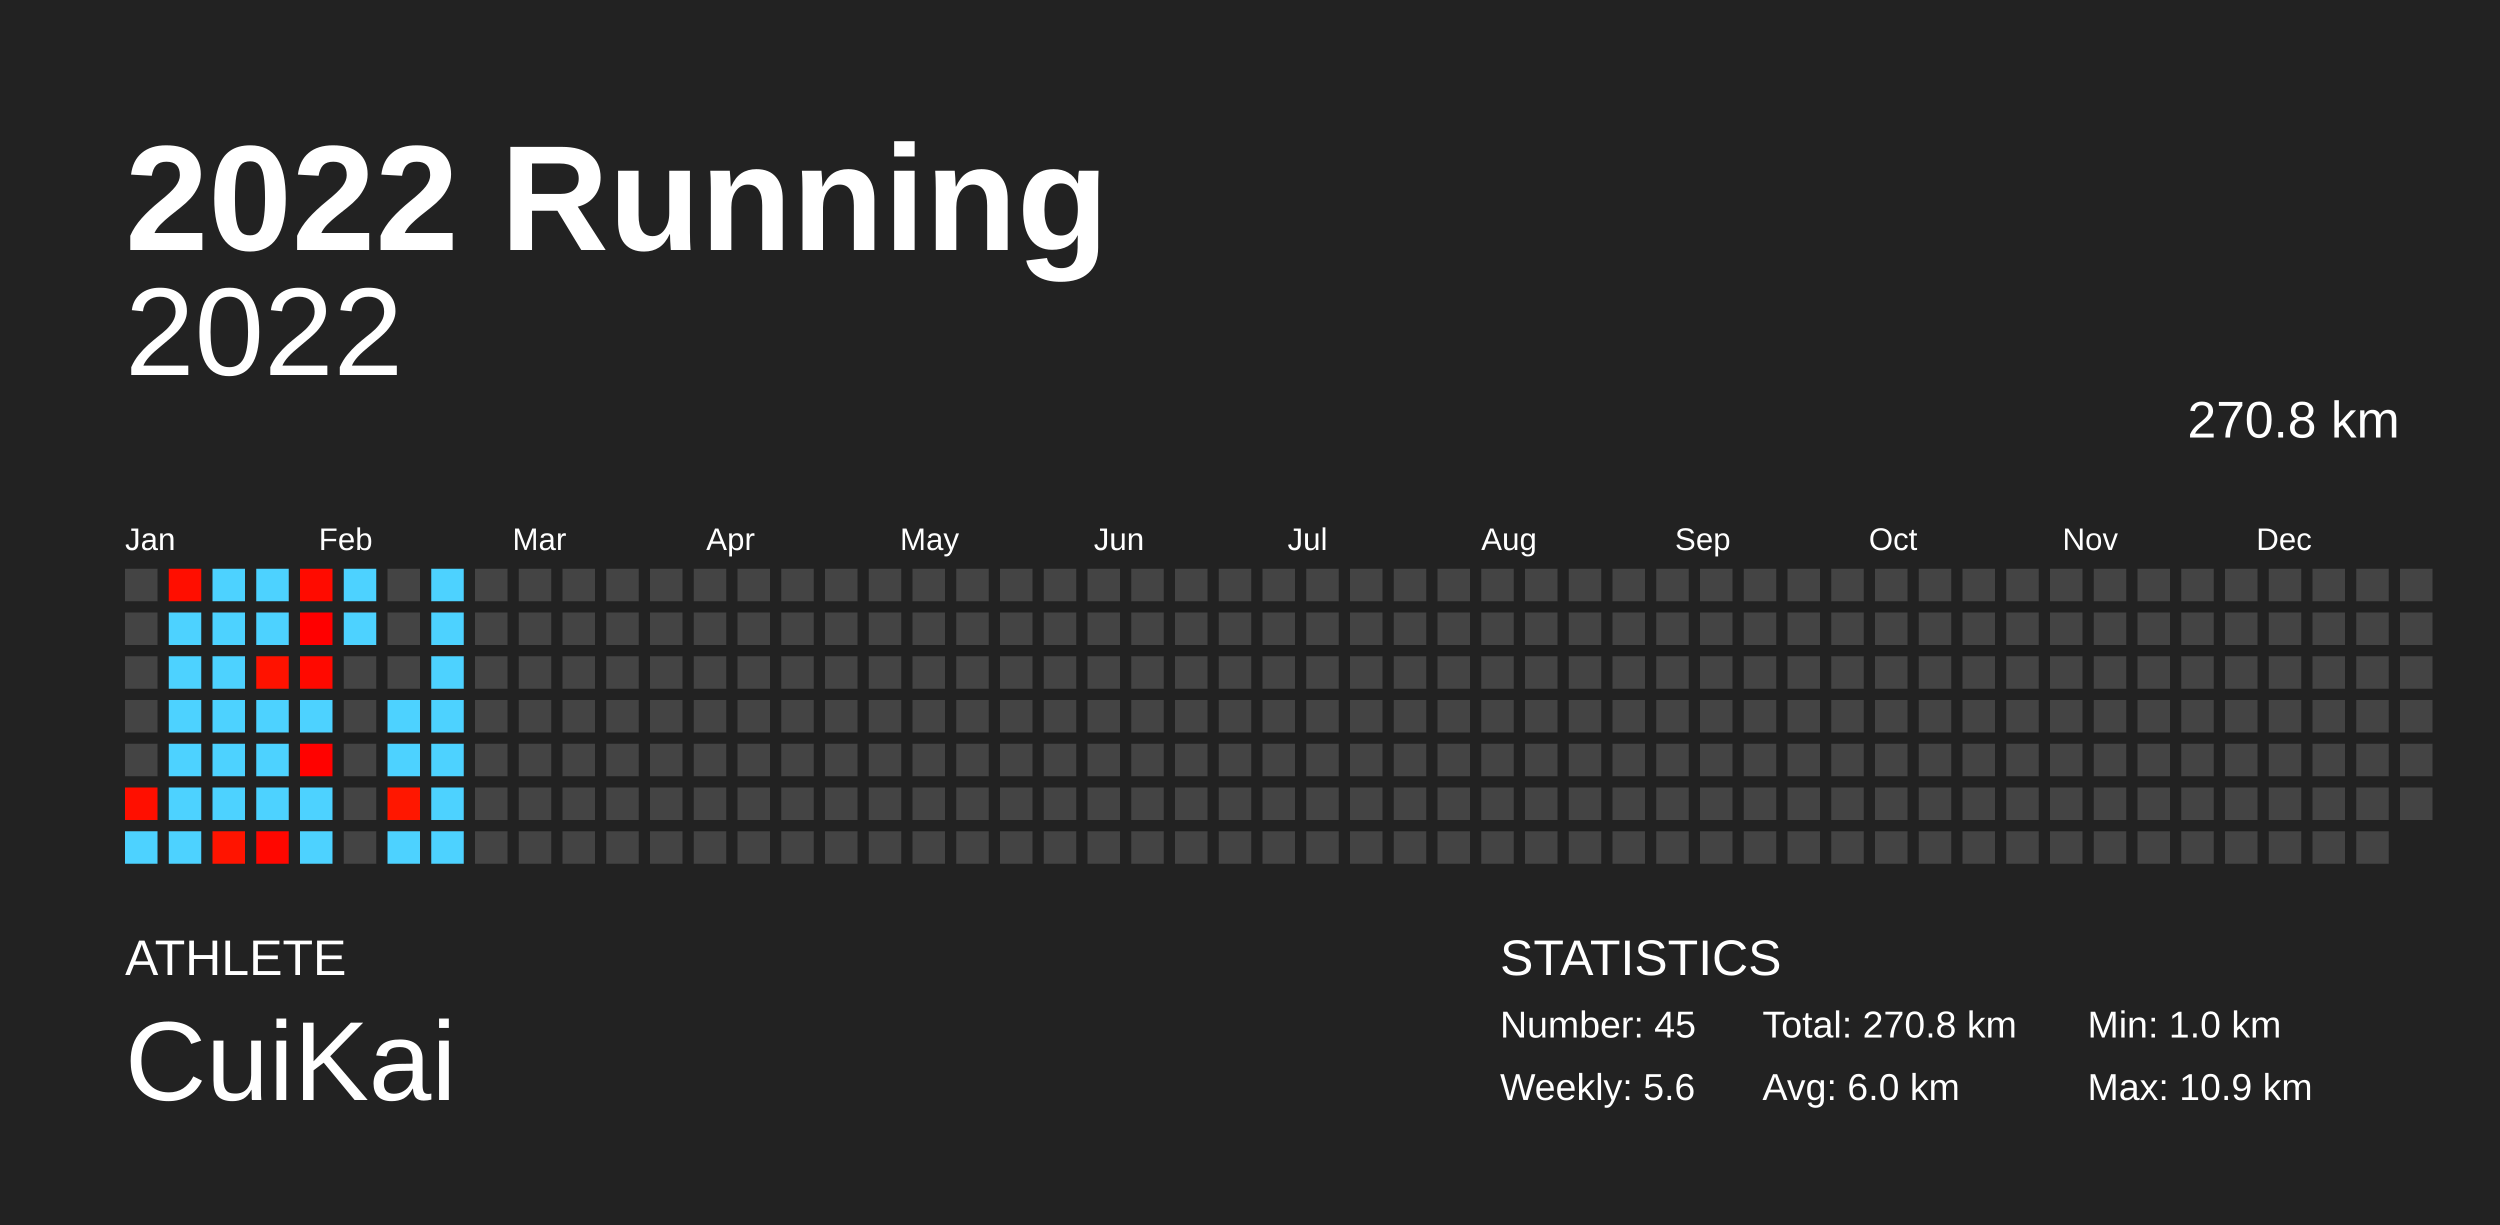
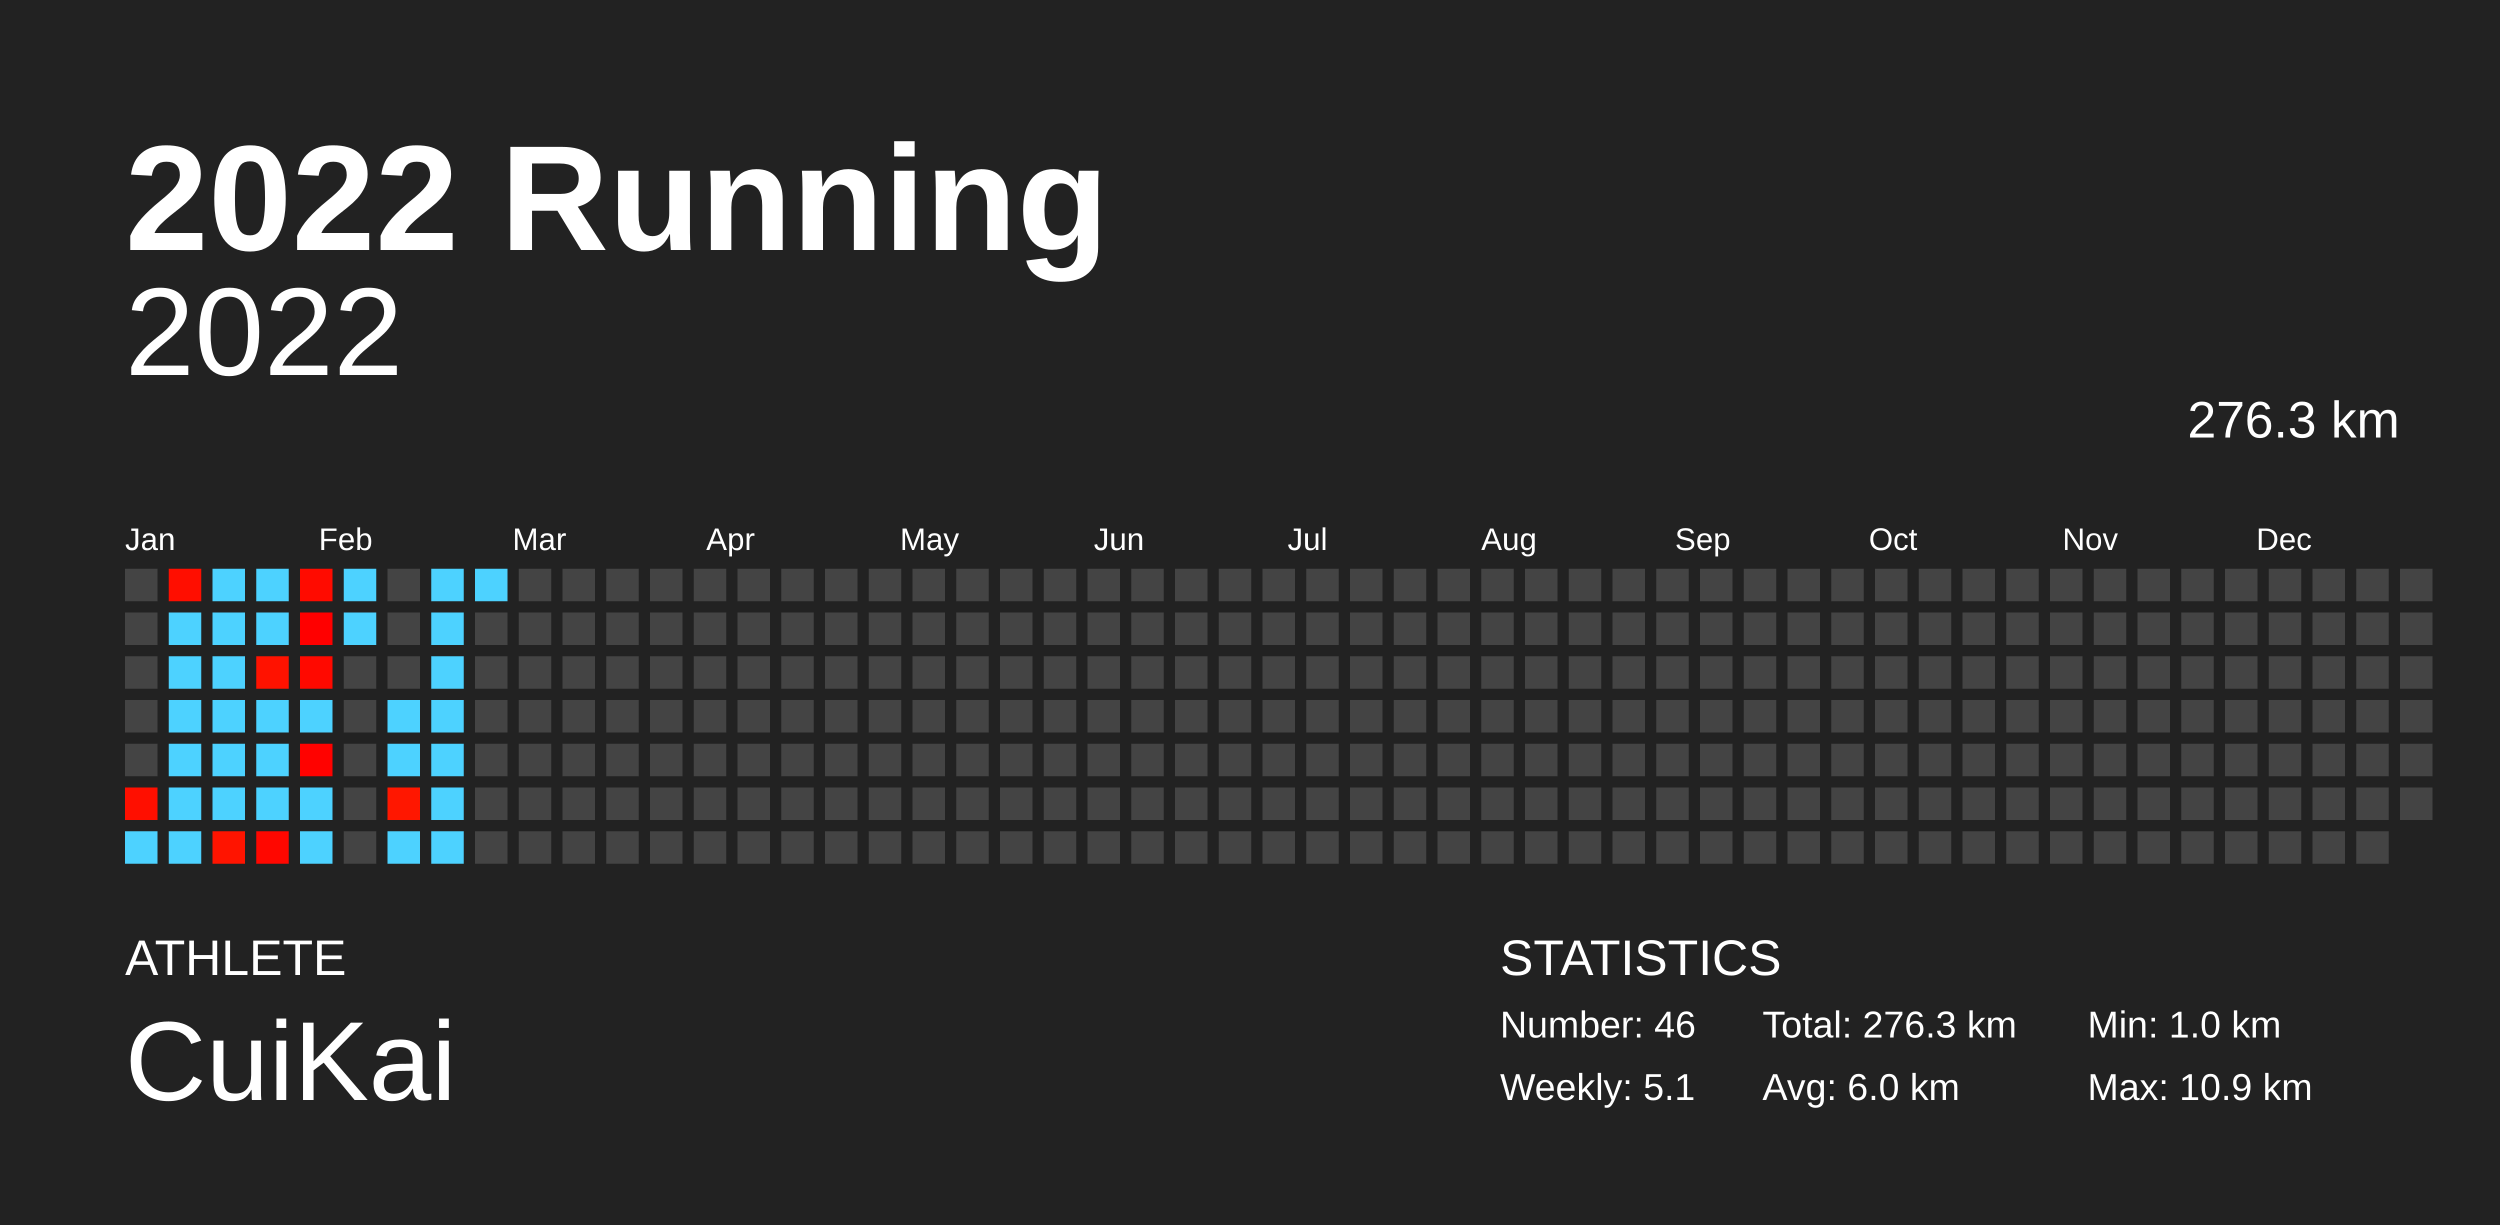
<svg xmlns="http://www.w3.org/2000/svg" baseProfile="full" height="98mm" version="1.1" viewBox="0,0,200,98" width="200mm">
  <defs />
  <rect fill="#222222" height="98" width="200" x="0" y="0" />
  <text fill="#FFFFFF" style="font-size:12px; font-family:Arial; font-weight:bold;" x="10" y="20">2022 Running</text>
  <text fill="#FFFFFF" style="font-size:4px; font-family:Arial" x="10" y="78">ATHLETE</text>
  <text fill="#FFFFFF" style="font-size:9px; font-family:Arial" x="10" y="88">CuiKai</text>
  <text fill="#FFFFFF" style="font-size:4px; font-family:Arial" x="120" y="78">STATISTICS</text>
-   <text fill="#FFFFFF" style="font-size:3px; font-family:Arial" x="120" y="83">Number: 45</text>
-   <text fill="#FFFFFF" style="font-size:3px; font-family:Arial" x="120" y="88">Weekly: 5.6</text>
-   <text fill="#FFFFFF" style="font-size:3px; font-family:Arial" x="141" y="83">Total: 270.8 km</text>
+   <text fill="#FFFFFF" style="font-size:3px; font-family:Arial" x="120" y="83">Number: 46</text>
+   <text fill="#FFFFFF" style="font-size:3px; font-family:Arial" x="120" y="88">Weekly: 5.1</text>
+   <text fill="#FFFFFF" style="font-size:3px; font-family:Arial" x="141" y="83">Total: 276.3 km</text>
  <text fill="#FFFFFF" style="font-size:3px; font-family:Arial" x="141" y="88">Avg: 6.0 km</text>
  <text fill="#FFFFFF" style="font-size:3px; font-family:Arial" x="167" y="83">Min: 1.0 km</text>
  <text fill="#FFFFFF" style="font-size:3px; font-family:Arial" x="167" y="88">Max: 10.9 km</text>
  <text alignment-baseline="hanging" fill="#FFFFFF" style="font-size:10.0px; font-family:Arial;" x="10" y="30">2022</text>
-   <text alignment-baseline="hanging" fill="#FFFFFF" style="font-size:4.125px; font-family:Arial;" x="175" y="35">270.8 km</text>
+   <text alignment-baseline="hanging" fill="#FFFFFF" style="font-size:4.125px; font-family:Arial;" x="175" y="35">276.3 km</text>
  <text fill="#FFFFFF" style="font-size:2.5px; font-family:Arial" x="10.0" y="44">Jan</text>
  <text fill="#FFFFFF" style="font-size:2.5px; font-family:Arial" x="25.5" y="44">Feb</text>
  <text fill="#FFFFFF" style="font-size:2.5px; font-family:Arial" x="41.0" y="44">Mar</text>
  <text fill="#FFFFFF" style="font-size:2.5px; font-family:Arial" x="56.5" y="44">Apr</text>
  <text fill="#FFFFFF" style="font-size:2.5px; font-family:Arial" x="72.0" y="44">May</text>
  <text fill="#FFFFFF" style="font-size:2.5px; font-family:Arial" x="87.5" y="44">Jun</text>
  <text fill="#FFFFFF" style="font-size:2.5px; font-family:Arial" x="103.0" y="44">Jul</text>
  <text fill="#FFFFFF" style="font-size:2.5px; font-family:Arial" x="118.5" y="44">Aug</text>
  <text fill="#FFFFFF" style="font-size:2.5px; font-family:Arial" x="134.0" y="44">Sep</text>
  <text fill="#FFFFFF" style="font-size:2.5px; font-family:Arial" x="149.5" y="44">Oct</text>
  <text fill="#FFFFFF" style="font-size:2.5px; font-family:Arial" x="165.0" y="44">Nov</text>
  <text fill="#FFFFFF" style="font-size:2.5px; font-family:Arial" x="180.5" y="44">Dec</text>
  <rect fill="#444444" height="2.6" width="2.6" x="10.0" y="45.5" />
  <rect fill="#444444" height="2.6" width="2.6" x="10.0" y="49.0" />
  <rect fill="#444444" height="2.6" width="2.6" x="10.0" y="52.5" />
  <rect fill="#444444" height="2.6" width="2.6" x="10.0" y="56.0" />
  <rect fill="#444444" height="2.6" width="2.6" x="10.0" y="59.5" />
  <rect fill="#ff0f00" height="2.6" width="2.6" x="10.0" y="63.0" />
  <rect fill="#4dd2ff" height="2.6" width="2.6" x="10.0" y="66.5" />
  <rect fill="#ff0e00" height="2.6" width="2.6" x="13.5" y="45.5" />
  <rect fill="#4dd2ff" height="2.6" width="2.6" x="13.5" y="49.0" />
  <rect fill="#4dd2ff" height="2.6" width="2.6" x="13.5" y="52.5" />
  <rect fill="#4dd2ff" height="2.6" width="2.6" x="13.5" y="56.0" />
  <rect fill="#4dd2ff" height="2.6" width="2.6" x="13.5" y="59.5" />
  <rect fill="#4dd2ff" height="2.6" width="2.6" x="13.5" y="63.0" />
  <rect fill="#4dd2ff" height="2.6" width="2.6" x="13.5" y="66.5" />
  <rect fill="#4dd2ff" height="2.6" width="2.6" x="17.0" y="45.5" />
  <rect fill="#4dd2ff" height="2.6" width="2.6" x="17.0" y="49.0" />
  <rect fill="#4dd2ff" height="2.6" width="2.6" x="17.0" y="52.5" />
  <rect fill="#4dd2ff" height="2.6" width="2.6" x="17.0" y="56.0" />
  <rect fill="#4dd2ff" height="2.6" width="2.6" x="17.0" y="59.5" />
  <rect fill="#4dd2ff" height="2.6" width="2.6" x="17.0" y="63.0" />
  <rect fill="#ff1400" height="2.6" width="2.6" x="17.0" y="66.5" />
  <rect fill="#4dd2ff" height="2.6" width="2.6" x="20.5" y="45.5" />
  <rect fill="#4dd2ff" height="2.6" width="2.6" x="20.5" y="49.0" />
  <rect fill="#ff1200" height="2.6" width="2.6" x="20.5" y="52.5" />
  <rect fill="#4dd2ff" height="2.6" width="2.6" x="20.5" y="56.0" />
  <rect fill="#4dd2ff" height="2.6" width="2.6" x="20.5" y="59.5" />
  <rect fill="#4dd2ff" height="2.6" width="2.6" x="20.5" y="63.0" />
  <rect fill="#ff0700" height="2.6" width="2.6" x="20.5" y="66.5" />
  <rect fill="#ff0b00" height="2.6" width="2.6" x="24.0" y="45.5" />
  <rect fill="#ff0000" height="2.6" width="2.6" x="24.0" y="49.0" />
  <rect fill="#ff0900" height="2.6" width="2.6" x="24.0" y="52.5" />
  <rect fill="#4dd2ff" height="2.6" width="2.6" x="24.0" y="56.0" />
  <rect fill="#ff0200" height="2.6" width="2.6" x="24.0" y="59.5" />
  <rect fill="#4dd2ff" height="2.6" width="2.6" x="24.0" y="63.0" />
  <rect fill="#4dd2ff" height="2.6" width="2.6" x="24.0" y="66.5" />
  <rect fill="#4dd2ff" height="2.6" width="2.6" x="27.5" y="45.5" />
  <rect fill="#4dd2ff" height="2.6" width="2.6" x="27.5" y="49.0" />
  <rect fill="#444444" height="2.6" width="2.6" x="27.5" y="52.5" />
  <rect fill="#444444" height="2.6" width="2.6" x="27.5" y="56.0" />
  <rect fill="#444444" height="2.6" width="2.6" x="27.5" y="59.5" />
  <rect fill="#444444" height="2.6" width="2.6" x="27.5" y="63.0" />
  <rect fill="#444444" height="2.6" width="2.6" x="27.5" y="66.5" />
  <rect fill="#444444" height="2.6" width="2.6" x="31.0" y="45.5" />
  <rect fill="#444444" height="2.6" width="2.6" x="31.0" y="49.0" />
  <rect fill="#444444" height="2.6" width="2.6" x="31.0" y="52.5" />
  <rect fill="#4dd2ff" height="2.6" width="2.6" x="31.0" y="56.0" />
  <rect fill="#4dd2ff" height="2.6" width="2.6" x="31.0" y="59.5" />
  <rect fill="#ff1700" height="2.6" width="2.6" x="31.0" y="63.0" />
  <rect fill="#4dd2ff" height="2.6" width="2.6" x="31.0" y="66.5" />
  <rect fill="#4dd2ff" height="2.6" width="2.6" x="34.5" y="45.5" />
  <rect fill="#4dd2ff" height="2.6" width="2.6" x="34.5" y="49.0" />
  <rect fill="#4dd2ff" height="2.6" width="2.6" x="34.5" y="52.5" />
  <rect fill="#4dd2ff" height="2.6" width="2.6" x="34.5" y="56.0" />
  <rect fill="#4dd2ff" height="2.6" width="2.6" x="34.5" y="59.5" />
  <rect fill="#4dd2ff" height="2.6" width="2.6" x="34.5" y="63.0" />
  <rect fill="#4dd2ff" height="2.6" width="2.6" x="34.5" y="66.5" />
-   <rect fill="#444444" height="2.6" width="2.6" x="38.0" y="45.5" />
+   <rect fill="#4dd2ff" height="2.6" width="2.6" x="38.0" y="45.5" />
  <rect fill="#444444" height="2.6" width="2.6" x="38.0" y="49.0" />
  <rect fill="#444444" height="2.6" width="2.6" x="38.0" y="52.5" />
  <rect fill="#444444" height="2.6" width="2.6" x="38.0" y="56.0" />
  <rect fill="#444444" height="2.6" width="2.6" x="38.0" y="59.5" />
  <rect fill="#444444" height="2.6" width="2.6" x="38.0" y="63.0" />
  <rect fill="#444444" height="2.6" width="2.6" x="38.0" y="66.5" />
  <rect fill="#444444" height="2.6" width="2.6" x="41.5" y="45.5" />
  <rect fill="#444444" height="2.6" width="2.6" x="41.5" y="49.0" />
  <rect fill="#444444" height="2.6" width="2.6" x="41.5" y="52.5" />
  <rect fill="#444444" height="2.6" width="2.6" x="41.5" y="56.0" />
  <rect fill="#444444" height="2.6" width="2.6" x="41.5" y="59.5" />
  <rect fill="#444444" height="2.6" width="2.6" x="41.5" y="63.0" />
  <rect fill="#444444" height="2.6" width="2.6" x="41.5" y="66.5" />
  <rect fill="#444444" height="2.6" width="2.6" x="45.0" y="45.5" />
  <rect fill="#444444" height="2.6" width="2.6" x="45.0" y="49.0" />
  <rect fill="#444444" height="2.6" width="2.6" x="45.0" y="52.5" />
  <rect fill="#444444" height="2.6" width="2.6" x="45.0" y="56.0" />
  <rect fill="#444444" height="2.6" width="2.6" x="45.0" y="59.5" />
  <rect fill="#444444" height="2.6" width="2.6" x="45.0" y="63.0" />
  <rect fill="#444444" height="2.6" width="2.6" x="45.0" y="66.5" />
  <rect fill="#444444" height="2.6" width="2.6" x="48.5" y="45.5" />
  <rect fill="#444444" height="2.6" width="2.6" x="48.5" y="49.0" />
  <rect fill="#444444" height="2.6" width="2.6" x="48.5" y="52.5" />
  <rect fill="#444444" height="2.6" width="2.6" x="48.5" y="56.0" />
  <rect fill="#444444" height="2.6" width="2.6" x="48.5" y="59.5" />
  <rect fill="#444444" height="2.6" width="2.6" x="48.5" y="63.0" />
  <rect fill="#444444" height="2.6" width="2.6" x="48.5" y="66.5" />
  <rect fill="#444444" height="2.6" width="2.6" x="52.0" y="45.5" />
  <rect fill="#444444" height="2.6" width="2.6" x="52.0" y="49.0" />
  <rect fill="#444444" height="2.6" width="2.6" x="52.0" y="52.5" />
  <rect fill="#444444" height="2.6" width="2.6" x="52.0" y="56.0" />
  <rect fill="#444444" height="2.6" width="2.6" x="52.0" y="59.5" />
  <rect fill="#444444" height="2.6" width="2.6" x="52.0" y="63.0" />
  <rect fill="#444444" height="2.6" width="2.6" x="52.0" y="66.5" />
  <rect fill="#444444" height="2.6" width="2.6" x="55.5" y="45.5" />
  <rect fill="#444444" height="2.6" width="2.6" x="55.5" y="49.0" />
  <rect fill="#444444" height="2.6" width="2.6" x="55.5" y="52.5" />
  <rect fill="#444444" height="2.6" width="2.6" x="55.5" y="56.0" />
  <rect fill="#444444" height="2.6" width="2.6" x="55.5" y="59.5" />
  <rect fill="#444444" height="2.6" width="2.6" x="55.5" y="63.0" />
  <rect fill="#444444" height="2.6" width="2.6" x="55.5" y="66.5" />
  <rect fill="#444444" height="2.6" width="2.6" x="59.0" y="45.5" />
  <rect fill="#444444" height="2.6" width="2.6" x="59.0" y="49.0" />
  <rect fill="#444444" height="2.6" width="2.6" x="59.0" y="52.5" />
  <rect fill="#444444" height="2.6" width="2.6" x="59.0" y="56.0" />
  <rect fill="#444444" height="2.6" width="2.6" x="59.0" y="59.5" />
  <rect fill="#444444" height="2.6" width="2.6" x="59.0" y="63.0" />
  <rect fill="#444444" height="2.6" width="2.6" x="59.0" y="66.5" />
  <rect fill="#444444" height="2.6" width="2.6" x="62.5" y="45.5" />
  <rect fill="#444444" height="2.6" width="2.6" x="62.5" y="49.0" />
  <rect fill="#444444" height="2.6" width="2.6" x="62.5" y="52.5" />
  <rect fill="#444444" height="2.6" width="2.6" x="62.5" y="56.0" />
  <rect fill="#444444" height="2.6" width="2.6" x="62.5" y="59.5" />
  <rect fill="#444444" height="2.6" width="2.6" x="62.5" y="63.0" />
  <rect fill="#444444" height="2.6" width="2.6" x="62.5" y="66.5" />
  <rect fill="#444444" height="2.6" width="2.6" x="66.0" y="45.5" />
  <rect fill="#444444" height="2.6" width="2.6" x="66.0" y="49.0" />
  <rect fill="#444444" height="2.6" width="2.6" x="66.0" y="52.5" />
  <rect fill="#444444" height="2.6" width="2.6" x="66.0" y="56.0" />
  <rect fill="#444444" height="2.6" width="2.6" x="66.0" y="59.5" />
  <rect fill="#444444" height="2.6" width="2.6" x="66.0" y="63.0" />
  <rect fill="#444444" height="2.6" width="2.6" x="66.0" y="66.5" />
  <rect fill="#444444" height="2.6" width="2.6" x="69.5" y="45.5" />
  <rect fill="#444444" height="2.6" width="2.6" x="69.5" y="49.0" />
  <rect fill="#444444" height="2.6" width="2.6" x="69.5" y="52.5" />
  <rect fill="#444444" height="2.6" width="2.6" x="69.5" y="56.0" />
  <rect fill="#444444" height="2.6" width="2.6" x="69.5" y="59.5" />
  <rect fill="#444444" height="2.6" width="2.6" x="69.5" y="63.0" />
  <rect fill="#444444" height="2.6" width="2.6" x="69.5" y="66.5" />
  <rect fill="#444444" height="2.6" width="2.6" x="73.0" y="45.5" />
  <rect fill="#444444" height="2.6" width="2.6" x="73.0" y="49.0" />
  <rect fill="#444444" height="2.6" width="2.6" x="73.0" y="52.5" />
  <rect fill="#444444" height="2.6" width="2.6" x="73.0" y="56.0" />
  <rect fill="#444444" height="2.6" width="2.6" x="73.0" y="59.5" />
  <rect fill="#444444" height="2.6" width="2.6" x="73.0" y="63.0" />
  <rect fill="#444444" height="2.6" width="2.6" x="73.0" y="66.5" />
  <rect fill="#444444" height="2.6" width="2.6" x="76.5" y="45.5" />
  <rect fill="#444444" height="2.6" width="2.6" x="76.5" y="49.0" />
  <rect fill="#444444" height="2.6" width="2.6" x="76.5" y="52.5" />
  <rect fill="#444444" height="2.6" width="2.6" x="76.5" y="56.0" />
  <rect fill="#444444" height="2.6" width="2.6" x="76.5" y="59.5" />
  <rect fill="#444444" height="2.6" width="2.6" x="76.5" y="63.0" />
  <rect fill="#444444" height="2.6" width="2.6" x="76.5" y="66.5" />
  <rect fill="#444444" height="2.6" width="2.6" x="80.0" y="45.5" />
  <rect fill="#444444" height="2.6" width="2.6" x="80.0" y="49.0" />
  <rect fill="#444444" height="2.6" width="2.6" x="80.0" y="52.5" />
  <rect fill="#444444" height="2.6" width="2.6" x="80.0" y="56.0" />
  <rect fill="#444444" height="2.6" width="2.6" x="80.0" y="59.5" />
  <rect fill="#444444" height="2.6" width="2.6" x="80.0" y="63.0" />
  <rect fill="#444444" height="2.6" width="2.6" x="80.0" y="66.5" />
  <rect fill="#444444" height="2.6" width="2.6" x="83.5" y="45.5" />
  <rect fill="#444444" height="2.6" width="2.6" x="83.5" y="49.0" />
  <rect fill="#444444" height="2.6" width="2.6" x="83.5" y="52.5" />
  <rect fill="#444444" height="2.6" width="2.6" x="83.5" y="56.0" />
  <rect fill="#444444" height="2.6" width="2.6" x="83.5" y="59.5" />
  <rect fill="#444444" height="2.6" width="2.6" x="83.5" y="63.0" />
  <rect fill="#444444" height="2.6" width="2.6" x="83.5" y="66.5" />
  <rect fill="#444444" height="2.6" width="2.6" x="87.0" y="45.5" />
  <rect fill="#444444" height="2.6" width="2.6" x="87.0" y="49.0" />
  <rect fill="#444444" height="2.6" width="2.6" x="87.0" y="52.5" />
  <rect fill="#444444" height="2.6" width="2.6" x="87.0" y="56.0" />
  <rect fill="#444444" height="2.6" width="2.6" x="87.0" y="59.5" />
  <rect fill="#444444" height="2.6" width="2.6" x="87.0" y="63.0" />
  <rect fill="#444444" height="2.6" width="2.6" x="87.0" y="66.5" />
  <rect fill="#444444" height="2.6" width="2.6" x="90.5" y="45.5" />
  <rect fill="#444444" height="2.6" width="2.6" x="90.5" y="49.0" />
  <rect fill="#444444" height="2.6" width="2.6" x="90.5" y="52.5" />
  <rect fill="#444444" height="2.6" width="2.6" x="90.5" y="56.0" />
  <rect fill="#444444" height="2.6" width="2.6" x="90.5" y="59.5" />
  <rect fill="#444444" height="2.6" width="2.6" x="90.5" y="63.0" />
  <rect fill="#444444" height="2.6" width="2.6" x="90.5" y="66.5" />
  <rect fill="#444444" height="2.6" width="2.6" x="94.0" y="45.5" />
  <rect fill="#444444" height="2.6" width="2.6" x="94.0" y="49.0" />
  <rect fill="#444444" height="2.6" width="2.6" x="94.0" y="52.5" />
  <rect fill="#444444" height="2.6" width="2.6" x="94.0" y="56.0" />
  <rect fill="#444444" height="2.6" width="2.6" x="94.0" y="59.5" />
  <rect fill="#444444" height="2.6" width="2.6" x="94.0" y="63.0" />
  <rect fill="#444444" height="2.6" width="2.6" x="94.0" y="66.5" />
  <rect fill="#444444" height="2.6" width="2.6" x="97.5" y="45.5" />
  <rect fill="#444444" height="2.6" width="2.6" x="97.5" y="49.0" />
  <rect fill="#444444" height="2.6" width="2.6" x="97.5" y="52.5" />
  <rect fill="#444444" height="2.6" width="2.6" x="97.5" y="56.0" />
  <rect fill="#444444" height="2.6" width="2.6" x="97.5" y="59.5" />
  <rect fill="#444444" height="2.6" width="2.6" x="97.5" y="63.0" />
  <rect fill="#444444" height="2.6" width="2.6" x="97.5" y="66.5" />
  <rect fill="#444444" height="2.6" width="2.6" x="101.0" y="45.5" />
  <rect fill="#444444" height="2.6" width="2.6" x="101.0" y="49.0" />
  <rect fill="#444444" height="2.6" width="2.6" x="101.0" y="52.5" />
  <rect fill="#444444" height="2.6" width="2.6" x="101.0" y="56.0" />
  <rect fill="#444444" height="2.6" width="2.6" x="101.0" y="59.5" />
  <rect fill="#444444" height="2.6" width="2.6" x="101.0" y="63.0" />
  <rect fill="#444444" height="2.6" width="2.6" x="101.0" y="66.5" />
  <rect fill="#444444" height="2.6" width="2.6" x="104.5" y="45.5" />
  <rect fill="#444444" height="2.6" width="2.6" x="104.5" y="49.0" />
  <rect fill="#444444" height="2.6" width="2.6" x="104.5" y="52.5" />
  <rect fill="#444444" height="2.6" width="2.6" x="104.5" y="56.0" />
  <rect fill="#444444" height="2.6" width="2.6" x="104.5" y="59.5" />
  <rect fill="#444444" height="2.6" width="2.6" x="104.5" y="63.0" />
  <rect fill="#444444" height="2.6" width="2.6" x="104.5" y="66.5" />
  <rect fill="#444444" height="2.6" width="2.6" x="108.0" y="45.5" />
  <rect fill="#444444" height="2.6" width="2.6" x="108.0" y="49.0" />
  <rect fill="#444444" height="2.6" width="2.6" x="108.0" y="52.5" />
  <rect fill="#444444" height="2.6" width="2.6" x="108.0" y="56.0" />
  <rect fill="#444444" height="2.6" width="2.6" x="108.0" y="59.5" />
  <rect fill="#444444" height="2.6" width="2.6" x="108.0" y="63.0" />
  <rect fill="#444444" height="2.6" width="2.6" x="108.0" y="66.5" />
  <rect fill="#444444" height="2.6" width="2.6" x="111.5" y="45.5" />
  <rect fill="#444444" height="2.6" width="2.6" x="111.5" y="49.0" />
  <rect fill="#444444" height="2.6" width="2.6" x="111.5" y="52.5" />
  <rect fill="#444444" height="2.6" width="2.6" x="111.5" y="56.0" />
  <rect fill="#444444" height="2.6" width="2.6" x="111.5" y="59.5" />
  <rect fill="#444444" height="2.6" width="2.6" x="111.5" y="63.0" />
  <rect fill="#444444" height="2.6" width="2.6" x="111.5" y="66.5" />
  <rect fill="#444444" height="2.6" width="2.6" x="115.0" y="45.5" />
  <rect fill="#444444" height="2.6" width="2.6" x="115.0" y="49.0" />
  <rect fill="#444444" height="2.6" width="2.6" x="115.0" y="52.5" />
  <rect fill="#444444" height="2.6" width="2.6" x="115.0" y="56.0" />
  <rect fill="#444444" height="2.6" width="2.6" x="115.0" y="59.5" />
  <rect fill="#444444" height="2.6" width="2.6" x="115.0" y="63.0" />
  <rect fill="#444444" height="2.6" width="2.6" x="115.0" y="66.5" />
  <rect fill="#444444" height="2.6" width="2.6" x="118.5" y="45.5" />
  <rect fill="#444444" height="2.6" width="2.6" x="118.5" y="49.0" />
  <rect fill="#444444" height="2.6" width="2.6" x="118.5" y="52.5" />
  <rect fill="#444444" height="2.6" width="2.6" x="118.5" y="56.0" />
  <rect fill="#444444" height="2.6" width="2.6" x="118.5" y="59.5" />
  <rect fill="#444444" height="2.6" width="2.6" x="118.5" y="63.0" />
  <rect fill="#444444" height="2.6" width="2.6" x="118.5" y="66.5" />
  <rect fill="#444444" height="2.6" width="2.6" x="122.0" y="45.5" />
  <rect fill="#444444" height="2.6" width="2.6" x="122.0" y="49.0" />
  <rect fill="#444444" height="2.6" width="2.6" x="122.0" y="52.5" />
  <rect fill="#444444" height="2.6" width="2.6" x="122.0" y="56.0" />
  <rect fill="#444444" height="2.6" width="2.6" x="122.0" y="59.5" />
  <rect fill="#444444" height="2.6" width="2.6" x="122.0" y="63.0" />
  <rect fill="#444444" height="2.6" width="2.6" x="122.0" y="66.5" />
  <rect fill="#444444" height="2.6" width="2.6" x="125.5" y="45.5" />
  <rect fill="#444444" height="2.6" width="2.6" x="125.5" y="49.0" />
  <rect fill="#444444" height="2.6" width="2.6" x="125.5" y="52.5" />
  <rect fill="#444444" height="2.6" width="2.6" x="125.5" y="56.0" />
  <rect fill="#444444" height="2.6" width="2.6" x="125.5" y="59.5" />
  <rect fill="#444444" height="2.6" width="2.6" x="125.5" y="63.0" />
  <rect fill="#444444" height="2.6" width="2.6" x="125.5" y="66.5" />
  <rect fill="#444444" height="2.6" width="2.6" x="129.0" y="45.5" />
  <rect fill="#444444" height="2.6" width="2.6" x="129.0" y="49.0" />
  <rect fill="#444444" height="2.6" width="2.6" x="129.0" y="52.5" />
  <rect fill="#444444" height="2.6" width="2.6" x="129.0" y="56.0" />
  <rect fill="#444444" height="2.6" width="2.6" x="129.0" y="59.5" />
  <rect fill="#444444" height="2.6" width="2.6" x="129.0" y="63.0" />
  <rect fill="#444444" height="2.6" width="2.6" x="129.0" y="66.5" />
  <rect fill="#444444" height="2.6" width="2.6" x="132.5" y="45.5" />
  <rect fill="#444444" height="2.6" width="2.6" x="132.5" y="49.0" />
  <rect fill="#444444" height="2.6" width="2.6" x="132.5" y="52.5" />
  <rect fill="#444444" height="2.6" width="2.6" x="132.5" y="56.0" />
  <rect fill="#444444" height="2.6" width="2.6" x="132.5" y="59.5" />
  <rect fill="#444444" height="2.6" width="2.6" x="132.5" y="63.0" />
  <rect fill="#444444" height="2.6" width="2.6" x="132.5" y="66.5" />
  <rect fill="#444444" height="2.6" width="2.6" x="136.0" y="45.5" />
  <rect fill="#444444" height="2.6" width="2.6" x="136.0" y="49.0" />
  <rect fill="#444444" height="2.6" width="2.6" x="136.0" y="52.5" />
  <rect fill="#444444" height="2.6" width="2.6" x="136.0" y="56.0" />
  <rect fill="#444444" height="2.6" width="2.6" x="136.0" y="59.5" />
  <rect fill="#444444" height="2.6" width="2.6" x="136.0" y="63.0" />
  <rect fill="#444444" height="2.6" width="2.6" x="136.0" y="66.5" />
  <rect fill="#444444" height="2.6" width="2.6" x="139.5" y="45.5" />
  <rect fill="#444444" height="2.6" width="2.6" x="139.5" y="49.0" />
  <rect fill="#444444" height="2.6" width="2.6" x="139.5" y="52.5" />
  <rect fill="#444444" height="2.6" width="2.6" x="139.5" y="56.0" />
  <rect fill="#444444" height="2.6" width="2.6" x="139.5" y="59.5" />
  <rect fill="#444444" height="2.6" width="2.6" x="139.5" y="63.0" />
  <rect fill="#444444" height="2.6" width="2.6" x="139.5" y="66.5" />
  <rect fill="#444444" height="2.6" width="2.6" x="143.0" y="45.5" />
  <rect fill="#444444" height="2.6" width="2.6" x="143.0" y="49.0" />
  <rect fill="#444444" height="2.6" width="2.6" x="143.0" y="52.5" />
  <rect fill="#444444" height="2.6" width="2.6" x="143.0" y="56.0" />
  <rect fill="#444444" height="2.6" width="2.6" x="143.0" y="59.5" />
  <rect fill="#444444" height="2.6" width="2.6" x="143.0" y="63.0" />
  <rect fill="#444444" height="2.6" width="2.6" x="143.0" y="66.5" />
  <rect fill="#444444" height="2.6" width="2.6" x="146.5" y="45.5" />
  <rect fill="#444444" height="2.6" width="2.6" x="146.5" y="49.0" />
  <rect fill="#444444" height="2.6" width="2.6" x="146.5" y="52.5" />
  <rect fill="#444444" height="2.6" width="2.6" x="146.5" y="56.0" />
  <rect fill="#444444" height="2.6" width="2.6" x="146.5" y="59.5" />
  <rect fill="#444444" height="2.6" width="2.6" x="146.5" y="63.0" />
  <rect fill="#444444" height="2.6" width="2.6" x="146.5" y="66.5" />
  <rect fill="#444444" height="2.6" width="2.6" x="150.0" y="45.5" />
  <rect fill="#444444" height="2.6" width="2.6" x="150.0" y="49.0" />
  <rect fill="#444444" height="2.6" width="2.6" x="150.0" y="52.5" />
  <rect fill="#444444" height="2.6" width="2.6" x="150.0" y="56.0" />
  <rect fill="#444444" height="2.6" width="2.6" x="150.0" y="59.5" />
  <rect fill="#444444" height="2.6" width="2.6" x="150.0" y="63.0" />
  <rect fill="#444444" height="2.6" width="2.6" x="150.0" y="66.5" />
  <rect fill="#444444" height="2.6" width="2.6" x="153.5" y="45.5" />
  <rect fill="#444444" height="2.6" width="2.6" x="153.5" y="49.0" />
  <rect fill="#444444" height="2.6" width="2.6" x="153.5" y="52.5" />
  <rect fill="#444444" height="2.6" width="2.6" x="153.5" y="56.0" />
  <rect fill="#444444" height="2.6" width="2.6" x="153.5" y="59.5" />
  <rect fill="#444444" height="2.6" width="2.6" x="153.5" y="63.0" />
  <rect fill="#444444" height="2.6" width="2.6" x="153.5" y="66.5" />
  <rect fill="#444444" height="2.6" width="2.6" x="157.0" y="45.5" />
  <rect fill="#444444" height="2.6" width="2.6" x="157.0" y="49.0" />
  <rect fill="#444444" height="2.6" width="2.6" x="157.0" y="52.5" />
  <rect fill="#444444" height="2.6" width="2.6" x="157.0" y="56.0" />
  <rect fill="#444444" height="2.6" width="2.6" x="157.0" y="59.5" />
  <rect fill="#444444" height="2.6" width="2.6" x="157.0" y="63.0" />
  <rect fill="#444444" height="2.6" width="2.6" x="157.0" y="66.5" />
  <rect fill="#444444" height="2.6" width="2.6" x="160.5" y="45.5" />
  <rect fill="#444444" height="2.6" width="2.6" x="160.5" y="49.0" />
  <rect fill="#444444" height="2.6" width="2.6" x="160.5" y="52.5" />
  <rect fill="#444444" height="2.6" width="2.6" x="160.5" y="56.0" />
  <rect fill="#444444" height="2.6" width="2.6" x="160.5" y="59.5" />
  <rect fill="#444444" height="2.6" width="2.6" x="160.5" y="63.0" />
  <rect fill="#444444" height="2.6" width="2.6" x="160.5" y="66.5" />
  <rect fill="#444444" height="2.6" width="2.6" x="164.0" y="45.5" />
  <rect fill="#444444" height="2.6" width="2.6" x="164.0" y="49.0" />
  <rect fill="#444444" height="2.6" width="2.6" x="164.0" y="52.5" />
  <rect fill="#444444" height="2.6" width="2.6" x="164.0" y="56.0" />
  <rect fill="#444444" height="2.6" width="2.6" x="164.0" y="59.5" />
  <rect fill="#444444" height="2.6" width="2.6" x="164.0" y="63.0" />
  <rect fill="#444444" height="2.6" width="2.6" x="164.0" y="66.5" />
  <rect fill="#444444" height="2.6" width="2.6" x="167.5" y="45.5" />
  <rect fill="#444444" height="2.6" width="2.6" x="167.5" y="49.0" />
  <rect fill="#444444" height="2.6" width="2.6" x="167.5" y="52.5" />
  <rect fill="#444444" height="2.6" width="2.6" x="167.5" y="56.0" />
  <rect fill="#444444" height="2.6" width="2.6" x="167.5" y="59.5" />
  <rect fill="#444444" height="2.6" width="2.6" x="167.5" y="63.0" />
  <rect fill="#444444" height="2.6" width="2.6" x="167.5" y="66.5" />
  <rect fill="#444444" height="2.6" width="2.6" x="171.0" y="45.5" />
  <rect fill="#444444" height="2.6" width="2.6" x="171.0" y="49.0" />
  <rect fill="#444444" height="2.6" width="2.6" x="171.0" y="52.5" />
  <rect fill="#444444" height="2.6" width="2.6" x="171.0" y="56.0" />
  <rect fill="#444444" height="2.6" width="2.6" x="171.0" y="59.5" />
  <rect fill="#444444" height="2.6" width="2.6" x="171.0" y="63.0" />
  <rect fill="#444444" height="2.6" width="2.6" x="171.0" y="66.5" />
  <rect fill="#444444" height="2.6" width="2.6" x="174.5" y="45.5" />
  <rect fill="#444444" height="2.6" width="2.6" x="174.5" y="49.0" />
  <rect fill="#444444" height="2.6" width="2.6" x="174.5" y="52.5" />
  <rect fill="#444444" height="2.6" width="2.6" x="174.5" y="56.0" />
  <rect fill="#444444" height="2.6" width="2.6" x="174.5" y="59.5" />
  <rect fill="#444444" height="2.6" width="2.6" x="174.5" y="63.0" />
  <rect fill="#444444" height="2.6" width="2.6" x="174.5" y="66.5" />
  <rect fill="#444444" height="2.6" width="2.6" x="178.0" y="45.5" />
  <rect fill="#444444" height="2.6" width="2.6" x="178.0" y="49.0" />
  <rect fill="#444444" height="2.6" width="2.6" x="178.0" y="52.5" />
  <rect fill="#444444" height="2.6" width="2.6" x="178.0" y="56.0" />
  <rect fill="#444444" height="2.6" width="2.6" x="178.0" y="59.5" />
  <rect fill="#444444" height="2.6" width="2.6" x="178.0" y="63.0" />
  <rect fill="#444444" height="2.6" width="2.6" x="178.0" y="66.5" />
  <rect fill="#444444" height="2.6" width="2.6" x="181.5" y="45.5" />
  <rect fill="#444444" height="2.6" width="2.6" x="181.5" y="49.0" />
  <rect fill="#444444" height="2.6" width="2.6" x="181.5" y="52.5" />
  <rect fill="#444444" height="2.6" width="2.6" x="181.5" y="56.0" />
  <rect fill="#444444" height="2.6" width="2.6" x="181.5" y="59.5" />
  <rect fill="#444444" height="2.6" width="2.6" x="181.5" y="63.0" />
  <rect fill="#444444" height="2.6" width="2.6" x="181.5" y="66.5" />
  <rect fill="#444444" height="2.6" width="2.6" x="185.0" y="45.5" />
  <rect fill="#444444" height="2.6" width="2.6" x="185.0" y="49.0" />
  <rect fill="#444444" height="2.6" width="2.6" x="185.0" y="52.5" />
  <rect fill="#444444" height="2.6" width="2.6" x="185.0" y="56.0" />
  <rect fill="#444444" height="2.6" width="2.6" x="185.0" y="59.5" />
  <rect fill="#444444" height="2.6" width="2.6" x="185.0" y="63.0" />
  <rect fill="#444444" height="2.6" width="2.6" x="185.0" y="66.5" />
  <rect fill="#444444" height="2.6" width="2.6" x="188.5" y="45.5" />
  <rect fill="#444444" height="2.6" width="2.6" x="188.5" y="49.0" />
  <rect fill="#444444" height="2.6" width="2.6" x="188.5" y="52.5" />
  <rect fill="#444444" height="2.6" width="2.6" x="188.5" y="56.0" />
  <rect fill="#444444" height="2.6" width="2.6" x="188.5" y="59.5" />
  <rect fill="#444444" height="2.6" width="2.6" x="188.5" y="63.0" />
  <rect fill="#444444" height="2.6" width="2.6" x="188.5" y="66.5" />
  <rect fill="#444444" height="2.6" width="2.6" x="192.0" y="45.5" />
  <rect fill="#444444" height="2.6" width="2.6" x="192.0" y="49.0" />
  <rect fill="#444444" height="2.6" width="2.6" x="192.0" y="52.5" />
  <rect fill="#444444" height="2.6" width="2.6" x="192.0" y="56.0" />
  <rect fill="#444444" height="2.6" width="2.6" x="192.0" y="59.5" />
  <rect fill="#444444" height="2.6" width="2.6" x="192.0" y="63.0" />
</svg>
